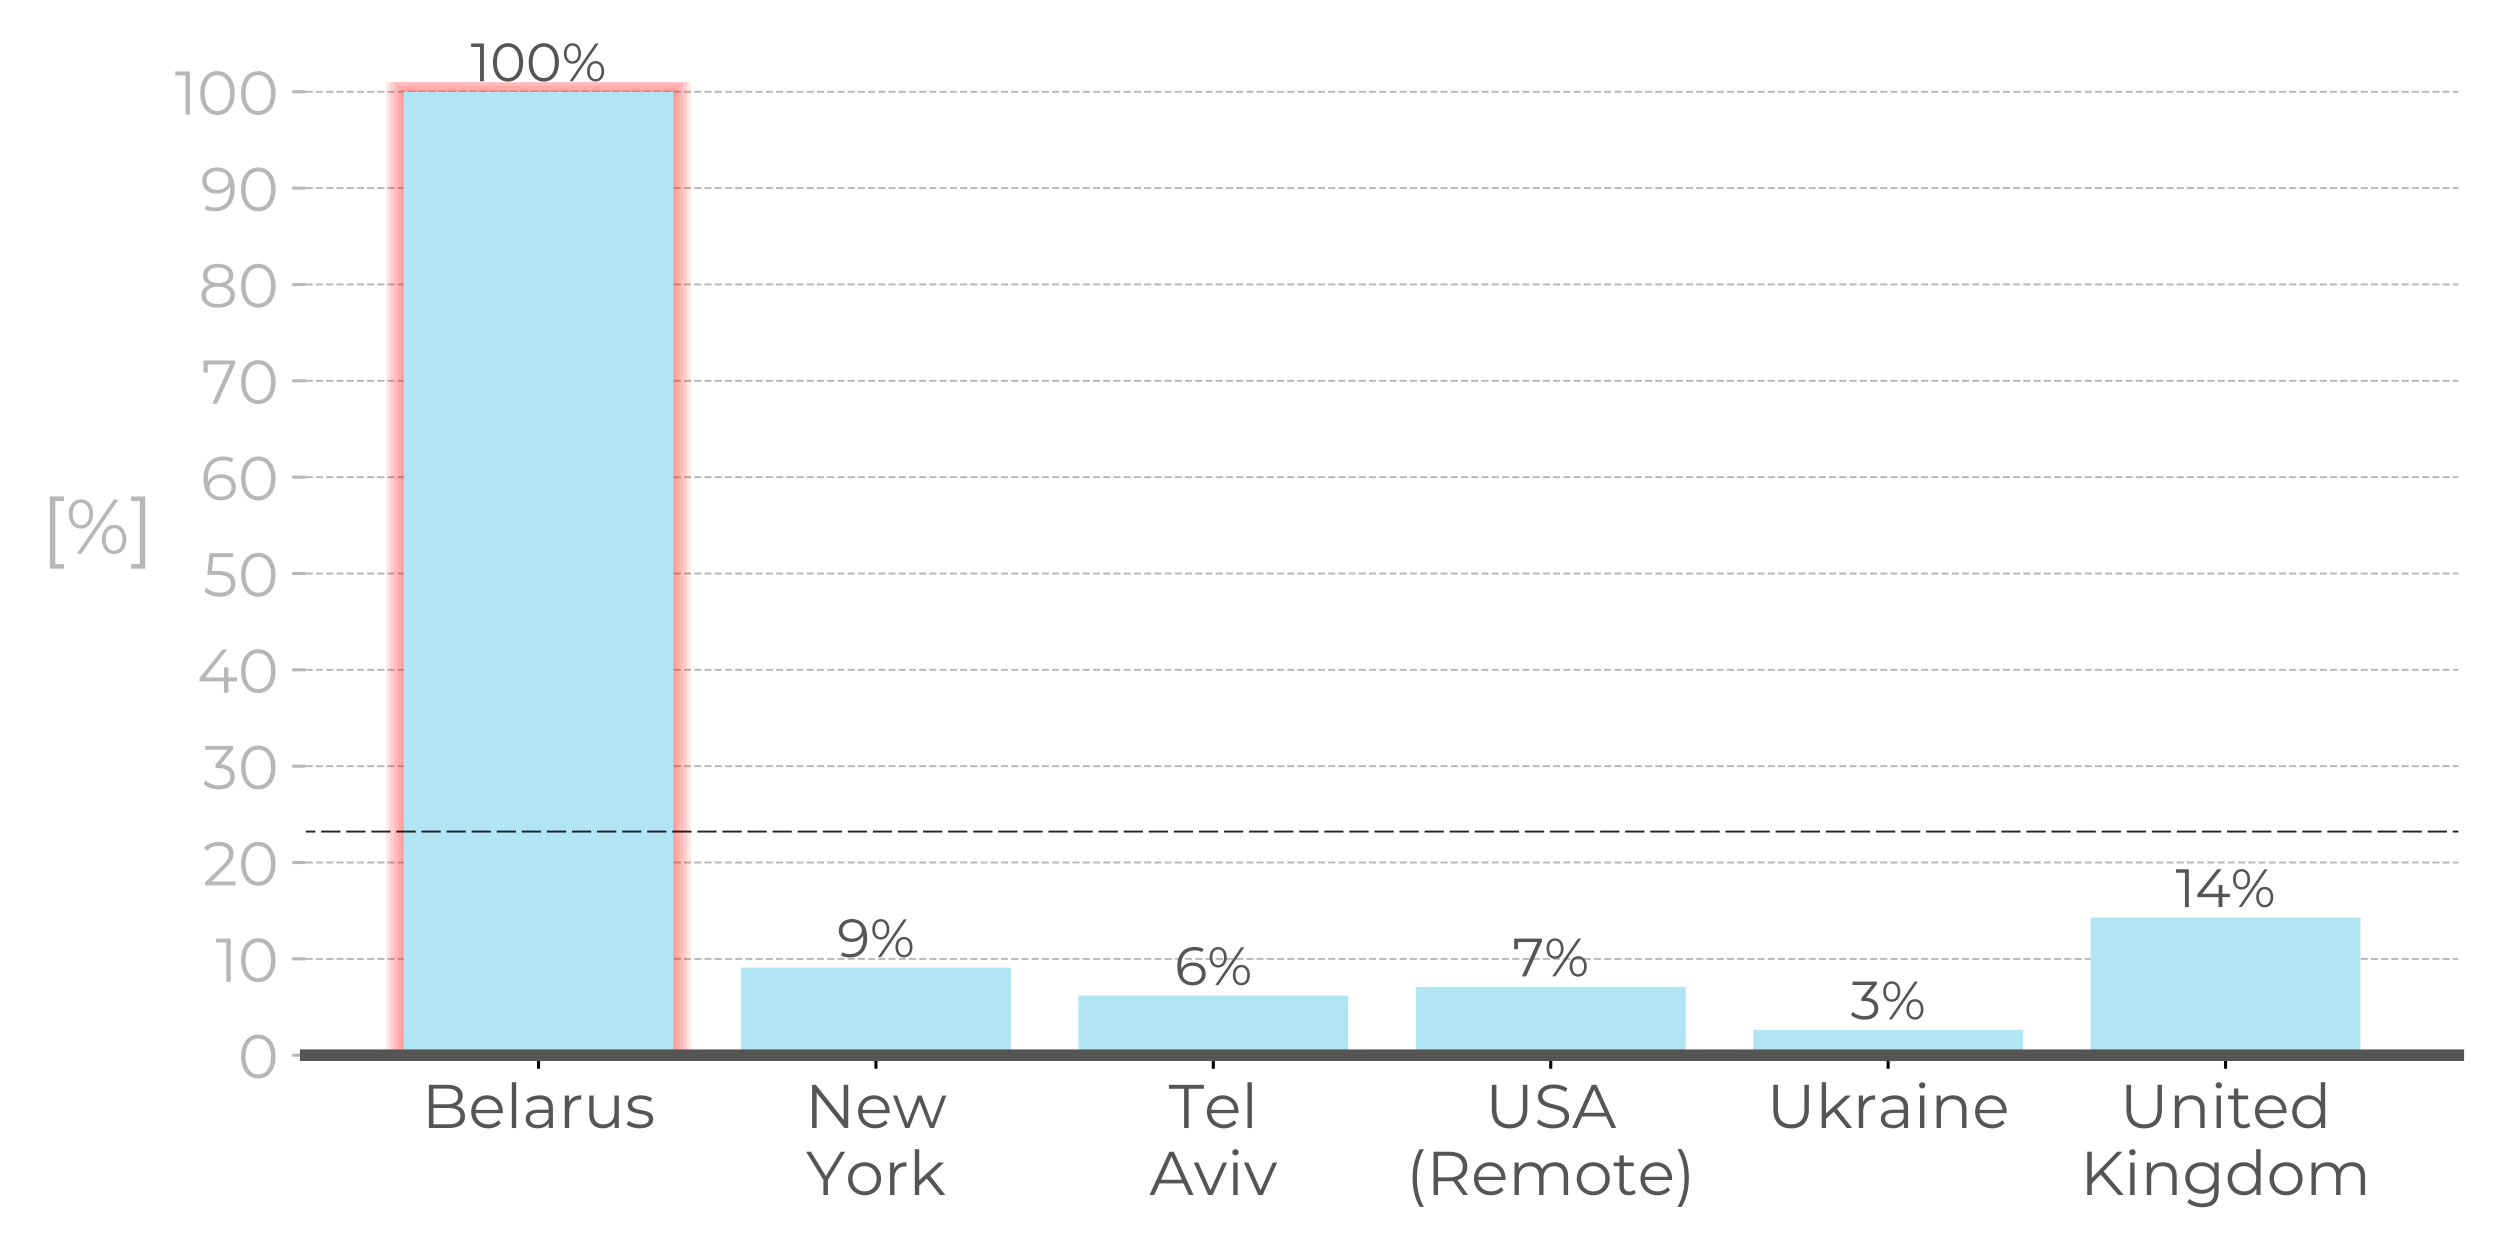
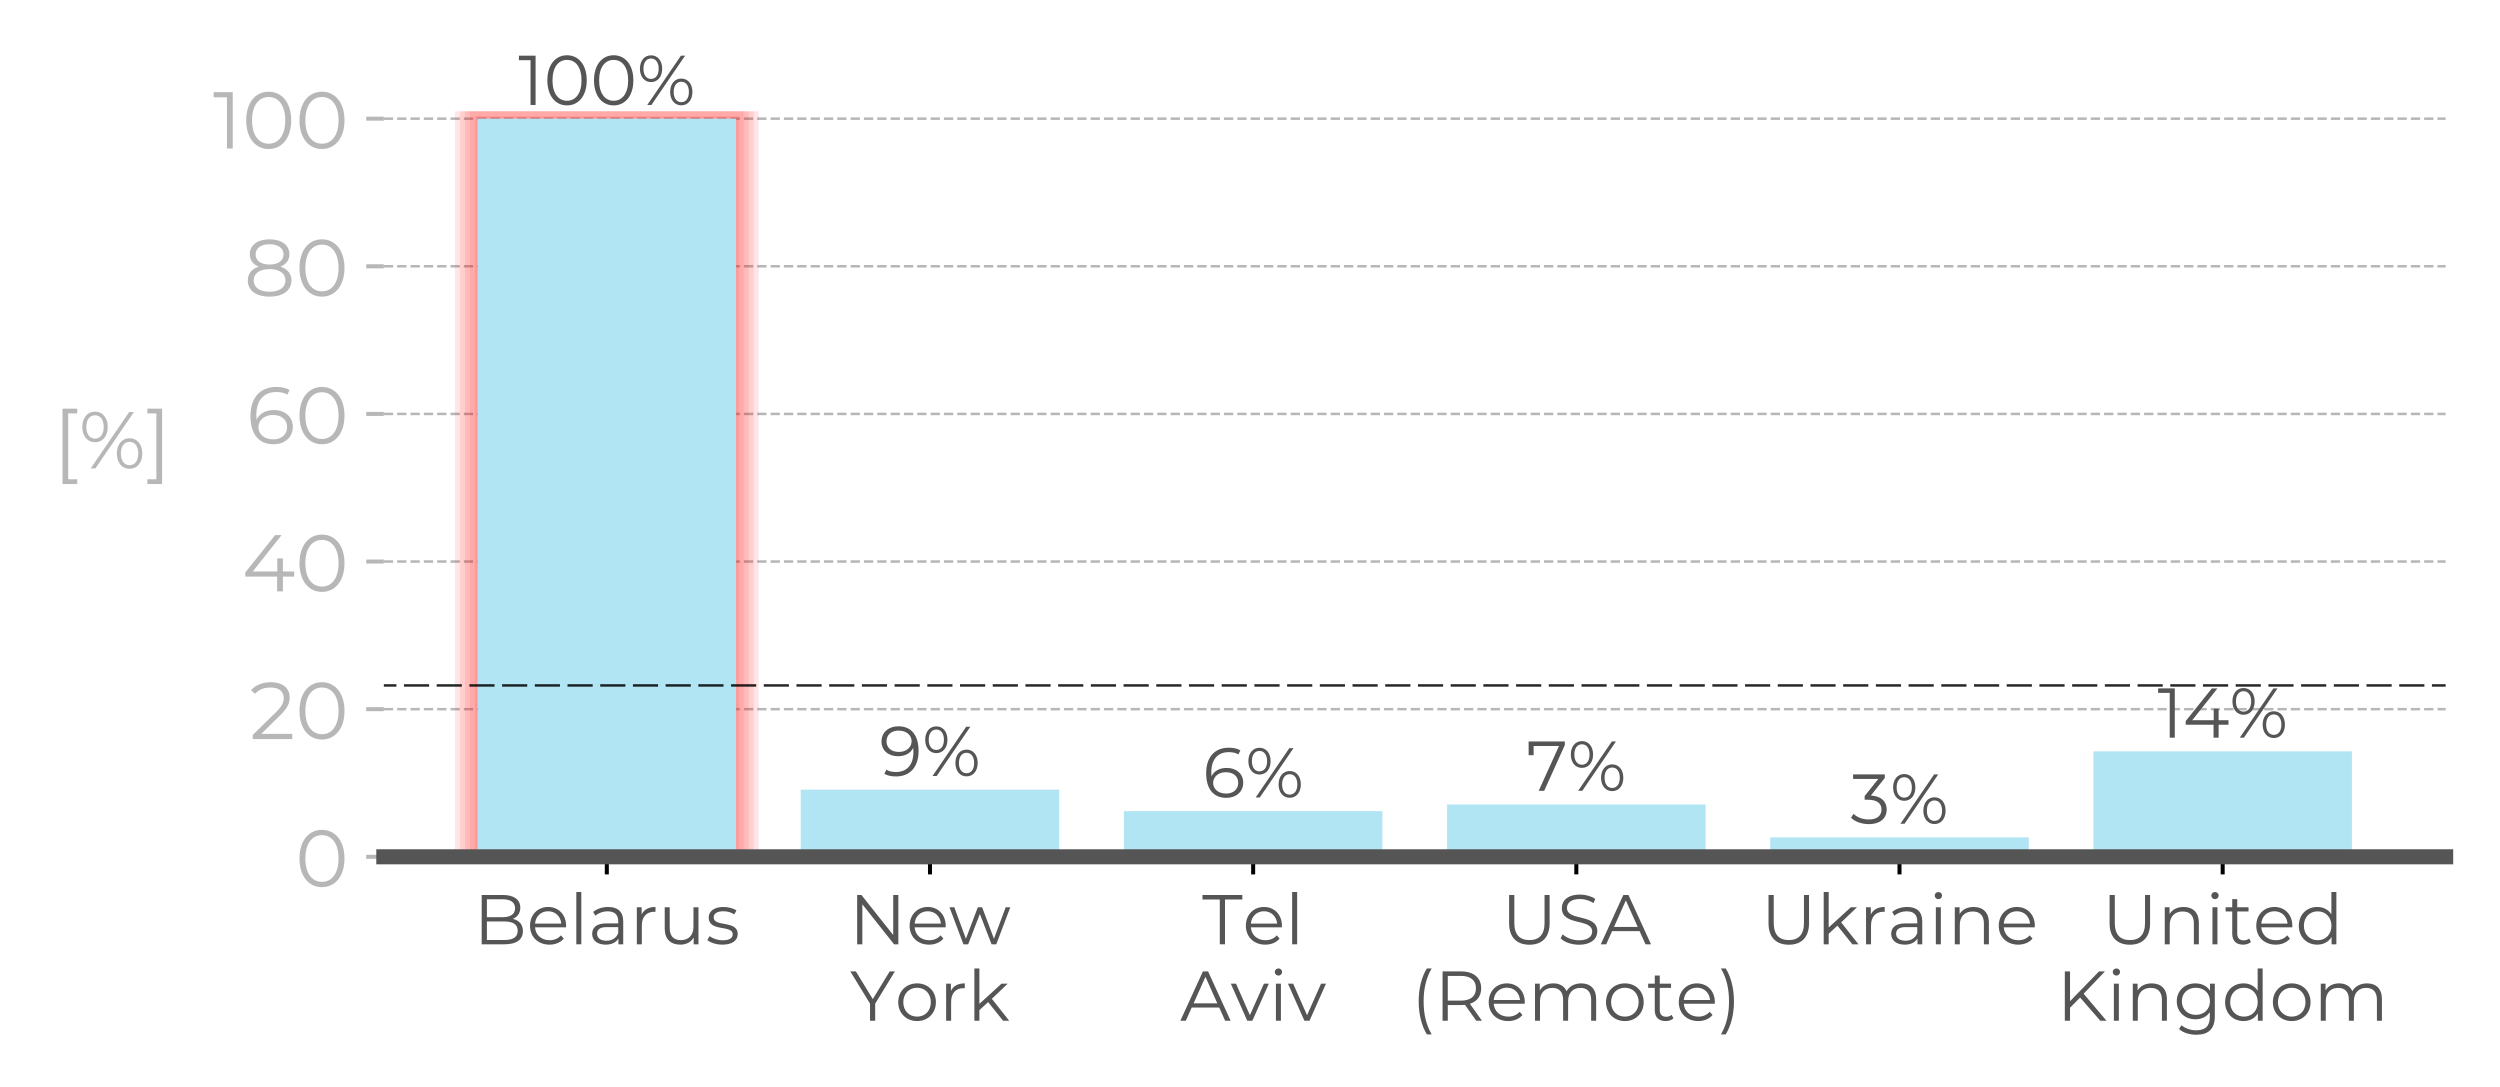
- <svg xmlns="http://www.w3.org/2000/svg" xmlns:xlink="http://www.w3.org/1999/xlink" width="648pt" height="324pt" viewBox="0 0 648 324" version="1.1">
+ <svg xmlns="http://www.w3.org/2000/svg" xmlns:xlink="http://www.w3.org/1999/xlink" width="496.8pt" height="216pt" viewBox="0 0 496.8 216" version="1.1">
  <defs>
    <style type="text/css">*{stroke-linejoin: round; stroke-linecap: butt}</style>
  </defs>
  <g id="figure_1">
    <g id="patch_1">
-       <path d="M 0 324  L 648 324  L 648 0  L 0 0  L 0 324  z " style="fill: none" />
+       <path d="M 0 216  L 496.8 216  L 496.8 0  L 0 0  L 0 216  z " style="fill: none" />
    </g>
    <g id="axes_1">
      <g id="patch_2">
-         <path d="M 79.245 273.512  L 637.2 273.512  L 637.2 21.29  L 79.245 21.29  L 79.245 273.512  z " style="fill: none" />
+         <path d="M 76.275 170.264  L 486 170.264  L 486 22.113  L 76.275 22.113  L 76.275 170.264  z " style="fill: none" />
      </g>
      <g id="matplotlib.axis_1">
        <g id="xtick_1">
          <g id="line2d_1">
            <defs>
-               <path id="m18e0a0875d" d="M 0 0  L 0 3.5  " style="stroke: #000000; stroke-width: 0.8" />
+               <path id="m5ccfd28acb" d="M 0 0  L 0 3.5  " style="stroke: #000000; stroke-width: 0.8" />
            </defs>
            <g>
-               <use xlink:href="#m18e0a0875d" x="139.588" y="273.512" style="stroke: #000000; stroke-width: 0.8" />
+               <use xlink:href="#m5ccfd28acb" x="120.587" y="170.264" style="stroke: #000000; stroke-width: 0.8" />
            </g>
          </g>
          <g id="text_1">
-             <g style="fill: #555555" transform="translate(109.3468 292.3845)scale(0.16 -0.16)">
+             <g style="fill: #555555" transform="translate(94.12586 187.6524)scale(0.14 -0.14)">
              <defs>
                <path id="Montserrat-Regular-42" d="M 3552 2310  C 3962 2477 4237 2816 4237 3328  C 4237 4058 3661 4480 2662 4480  L 730 4480  L 730 0  L 2790 0  C 3910 0 4474 435 4474 1197  C 4474 1805 4128 2182 3552 2310  z M 2630 4090  C 3347 4090 3763 3814 3763 3277  C 3763 2739 3347 2464 2630 2464  L 1203 2464  L 1203 4090  L 2630 4090  z M 2784 390  L 1203 390  L 1203 2074  L 2784 2074  C 3571 2074 4000 1818 4000 1235  C 4000 646 3571 390 2784 390  z " transform="scale(0.015625)" />
                <path id="Montserrat-Regular-65" d="M 3571 1683  C 3571 2694 2886 3392 1939 3392  C 992 3392 294 2682 294 1683  C 294 685 1011 -32 2061 -32  C 2592 -32 3059 160 3360 518  L 3104 813  C 2848 518 2483 371 2074 371  C 1338 371 800 838 749 1542  L 3565 1542  C 3565 1594 3571 1645 3571 1683  z M 1939 3002  C 2598 3002 3078 2541 3136 1882  L 749 1882  C 806 2541 1286 3002 1939 3002  z " transform="scale(0.015625)" />
                <path id="Montserrat-Regular-6c" d="M 634 0  L 1088 0  L 1088 4749  L 634 4749  L 634 0  z " transform="scale(0.015625)" />
                <path id="Montserrat-Regular-61" d="M 1811 3392  C 1280 3392 781 3226 442 2938  L 646 2598  C 922 2842 1331 2995 1766 2995  C 2394 2995 2720 2682 2720 2106  L 2720 1901  L 1651 1901  C 685 1901 352 1466 352 947  C 352 365 819 -32 1581 -32  C 2138 -32 2534 179 2739 525  L 2739 0  L 3174 0  L 3174 2086  C 3174 2957 2682 3392 1811 3392  z M 1651 326  C 1114 326 800 570 800 960  C 800 1306 1011 1562 1664 1562  L 2720 1562  L 2720 1011  C 2541 570 2163 326 1651 326  z " transform="scale(0.015625)" />
                <path id="Montserrat-Regular-72" d="M 1069 2707  L 1069 3366  L 634 3366  L 634 0  L 1088 0  L 1088 1715  C 1088 2509 1517 2957 2221 2957  C 2253 2957 2291 2950 2330 2950  L 2330 3392  C 1709 3392 1280 3155 1069 2707  z " transform="scale(0.015625)" />
                <path id="Montserrat-Regular-75" d="M 3213 3366  L 3213 1600  C 3213 832 2771 378 2067 378  C 1427 378 1056 742 1056 1459  L 1056 3366  L 602 3366  L 602 1414  C 602 448 1165 -32 2022 -32  C 2560 -32 2995 205 3232 614  L 3232 0  L 3667 0  L 3667 3366  L 3213 3366  z " transform="scale(0.015625)" />
                <path id="Montserrat-Regular-73" d="M 1536 -32  C 2413 -32 2925 346 2925 928  C 2925 2221 742 1536 742 2445  C 742 2765 1011 3002 1619 3002  C 1965 3002 2317 2918 2611 2714  L 2810 3078  C 2528 3270 2054 3392 1619 3392  C 762 3392 288 2982 288 2432  C 288 1101 2470 1792 2470 915  C 2470 582 2208 365 1568 365  C 1094 365 640 531 371 742  L 166 384  C 442 147 979 -32 1536 -32  z " transform="scale(0.015625)" />
              </defs>
              <use xlink:href="#Montserrat-Regular-42" />
              <use xlink:href="#Montserrat-Regular-65" x="75.4" />
              <use xlink:href="#Montserrat-Regular-6c" x="135.8" />
              <use xlink:href="#Montserrat-Regular-61" x="162.7" />
              <use xlink:href="#Montserrat-Regular-72" x="221.7" />
              <use xlink:href="#Montserrat-Regular-75" x="261.8" />
              <use xlink:href="#Montserrat-Regular-73" x="329.1" />
            </g>
          </g>
        </g>
        <g id="xtick_2">
          <g id="line2d_2">
            <g>
-               <use xlink:href="#m18e0a0875d" x="227.042" y="273.512" style="stroke: #000000; stroke-width: 0.8" />
+               <use xlink:href="#m5ccfd28acb" x="184.807" y="170.264" style="stroke: #000000; stroke-width: 0.8" />
            </g>
          </g>
          <g id="text_2">
-             <g style="fill: #555555" transform="translate(208.6731 292.3845)scale(0.16 -0.16)">
+             <g style="fill: #555555" transform="translate(168.7345 187.6524)scale(0.14 -0.14)">
              <defs>
                <path id="Montserrat-Regular-4e" d="M 4006 4480  L 4006 845  L 1120 4480  L 730 4480  L 730 0  L 1203 0  L 1203 3635  L 4083 0  L 4474 0  L 4474 4480  L 4006 4480  z " transform="scale(0.015625)" />
                <path id="Montserrat-Regular-77" d="M 5158 3366  L 4090 506  L 3014 3366  L 2624 3366  L 1542 506  L 486 3366  L 51 3366  L 1318 0  L 1747 0  L 2810 2758  L 3872 0  L 4301 0  L 5574 3366  L 5158 3366  z " transform="scale(0.015625)" />
              </defs>
              <use xlink:href="#Montserrat-Regular-4e" />
              <use xlink:href="#Montserrat-Regular-65" x="81.3" />
              <use xlink:href="#Montserrat-Regular-77" x="141.7" />
            </g>
-             <g style="fill: #555555" transform="translate(208.9306 309.7365)scale(0.16 -0.16)">
+             <g style="fill: #555555" transform="translate(168.9598 202.8354)scale(0.14 -0.14)">
              <defs>
                <path id="Montserrat-Regular-59" d="M 4058 4480  L 3584 4480  L 2048 1965  L 512 4480  L 6 4480  L 1798 1549  L 1798 0  L 2266 0  L 2266 1549  L 4058 4480  z " transform="scale(0.015625)" />
                <path id="Montserrat-Regular-6f" d="M 2010 -32  C 2995 -32 3718 685 3718 1683  C 3718 2682 2995 3392 2010 3392  C 1024 3392 294 2682 294 1683  C 294 685 1024 -32 2010 -32  z M 2010 371  C 1293 371 755 896 755 1683  C 755 2470 1293 2995 2010 2995  C 2726 2995 3258 2470 3258 1683  C 3258 896 2726 371 2010 371  z " transform="scale(0.015625)" />
                <path id="Montserrat-Regular-6b" d="M 3238 0  L 3795 0  L 2221 1990  L 3661 3366  L 3098 3366  L 1088 1530  L 1088 4749  L 634 4749  L 634 0  L 1088 0  L 1088 960  L 1882 1690  L 3238 0  z " transform="scale(0.015625)" />
              </defs>
              <use xlink:href="#Montserrat-Regular-59" />
              <use xlink:href="#Montserrat-Regular-6f" x="63.5" />
              <use xlink:href="#Montserrat-Regular-72" x="126.2" />
              <use xlink:href="#Montserrat-Regular-6b" x="166.3" />
            </g>
          </g>
        </g>
        <g id="xtick_3">
          <g id="line2d_3">
            <g>
-               <use xlink:href="#m18e0a0875d" x="314.496" y="273.512" style="stroke: #000000; stroke-width: 0.8" />
+               <use xlink:href="#m5ccfd28acb" x="249.027" y="170.264" style="stroke: #000000; stroke-width: 0.8" />
            </g>
          </g>
          <g id="text_3">
-             <g style="fill: #555555" transform="translate(302.9181 292.3845)scale(0.16 -0.16)">
+             <g style="fill: #555555" transform="translate(238.8971 187.6524)scale(0.14 -0.14)">
              <defs>
                <path id="Montserrat-Regular-54" d="M 1600 0  L 2074 0  L 2074 4070  L 3648 4070  L 3648 4480  L 26 4480  L 26 4070  L 1600 4070  L 1600 0  z " transform="scale(0.015625)" />
              </defs>
              <use xlink:href="#Montserrat-Regular-54" />
              <use xlink:href="#Montserrat-Regular-65" x="57.4" />
              <use xlink:href="#Montserrat-Regular-6c" x="117.8" />
            </g>
-             <g style="fill: #555555" transform="translate(297.9344 309.7365)scale(0.16 -0.16)">
+             <g style="fill: #555555" transform="translate(234.5363 202.8354)scale(0.14 -0.14)">
              <defs>
                <path id="Montserrat-Regular-41" d="M 4077 0  L 4576 0  L 2528 4480  L 2061 4480  L 13 0  L 506 0  L 1043 1197  L 3539 1197  L 4077 0  z M 1216 1581  L 2291 3987  L 3366 1581  L 1216 1581  z " transform="scale(0.015625)" />
                <path id="Montserrat-Regular-76" d="M 3014 3366  L 1741 499  L 480 3366  L 6 3366  L 1498 0  L 1965 0  L 3462 3366  L 3014 3366  z " transform="scale(0.015625)" />
                <path id="Montserrat-Regular-69" d="M 864 4102  C 1056 4102 1197 4250 1197 4435  C 1197 4608 1050 4749 864 4749  C 678 4749 531 4602 531 4429  C 531 4250 678 4102 864 4102  z M 634 0  L 1088 0  L 1088 3366  L 634 3366  L 634 0  z " transform="scale(0.015625)" />
              </defs>
              <use xlink:href="#Montserrat-Regular-41" />
              <use xlink:href="#Montserrat-Regular-76" x="71.7" />
              <use xlink:href="#Montserrat-Regular-69" x="125.9" />
              <use xlink:href="#Montserrat-Regular-76" x="152.8" />
            </g>
          </g>
        </g>
        <g id="xtick_4">
          <g id="line2d_4">
            <g>
-               <use xlink:href="#m18e0a0875d" x="401.949" y="273.512" style="stroke: #000000; stroke-width: 0.8" />
+               <use xlink:href="#m5ccfd28acb" x="313.248" y="170.264" style="stroke: #000000; stroke-width: 0.8" />
            </g>
          </g>
          <g id="text_4">
-             <g style="fill: #555555" transform="translate(384.9569 292.3845)scale(0.16 -0.16)">
+             <g style="fill: #555555" transform="translate(298.3792 187.6524)scale(0.14 -0.14)">
              <defs>
                <path id="Montserrat-Regular-55" d="M 2534 -38  C 3680 -38 4371 627 4371 1914  L 4371 4480  L 3910 4480  L 3910 1933  C 3910 870 3411 384 2534 384  C 1664 384 1165 870 1165 1933  L 1165 4480  L 691 4480  L 691 1914  C 691 627 1389 -38 2534 -38  z " transform="scale(0.015625)" />
                <path id="Montserrat-Regular-53" d="M 1965 -38  C 3110 -38 3635 525 3635 1184  C 3635 2816 877 2074 877 3302  C 877 3750 1242 4115 2061 4115  C 2458 4115 2906 3994 3290 3744  L 3450 4122  C 3091 4371 2566 4518 2061 4518  C 922 4518 410 3949 410 3290  C 410 1632 3168 2387 3168 1158  C 3168 717 2803 365 1965 365  C 1376 365 806 595 486 909  L 301 544  C 634 198 1293 -38 1965 -38  z " transform="scale(0.015625)" />
              </defs>
              <use xlink:href="#Montserrat-Regular-55" />
              <use xlink:href="#Montserrat-Regular-53" x="79.2" />
              <use xlink:href="#Montserrat-Regular-41" x="140.7" />
            </g>
-             <g style="fill: #555555" transform="translate(364.4844 309.7365)scale(0.16 -0.16)">
+             <g style="fill: #555555" transform="translate(280.4657 202.8354)scale(0.14 -0.14)">
              <defs>
                <path id="Montserrat-Regular-28" d="M 1408 -1242  L 1843 -1242  C 1338 -365 1114 614 1114 1754  C 1114 2893 1338 3872 1843 4749  L 1408 4749  C 934 3987 666 2931 666 1754  C 666 576 934 -467 1408 -1242  z " transform="scale(0.015625)" />
                <path id="Montserrat-Regular-52" d="M 4307 0  L 3213 1536  C 3866 1747 4237 2240 4237 2944  C 4237 3904 3546 4480 2406 4480  L 730 4480  L 730 0  L 1203 0  L 1203 1421  L 2406 1421  C 2534 1421 2650 1427 2765 1440  L 3789 0  L 4307 0  z M 2394 1824  L 1203 1824  L 1203 4070  L 2394 4070  C 3290 4070 3763 3661 3763 2944  C 3763 2240 3290 1824 2394 1824  z " transform="scale(0.015625)" />
                <path id="Montserrat-Regular-6d" d="M 4832 3392  C 4224 3392 3744 3117 3501 2682  C 3296 3155 2861 3392 2304 3392  C 1741 3392 1306 3155 1069 2752  L 1069 3366  L 634 3366  L 634 0  L 1088 0  L 1088 1766  C 1088 2534 1530 2982 2214 2982  C 2829 2982 3187 2618 3187 1907  L 3187 0  L 3642 0  L 3642 1766  C 3642 2534 4077 2982 4768 2982  C 5376 2982 5734 2618 5734 1907  L 5734 0  L 6189 0  L 6189 1952  C 6189 2918 5651 3392 4832 3392  z " transform="scale(0.015625)" />
                <path id="Montserrat-Regular-74" d="M 2246 531  C 2118 416 1933 358 1747 358  C 1370 358 1165 576 1165 973  L 1165 2982  L 2189 2982  L 2189 3366  L 1165 3366  L 1165 4102  L 710 4102  L 710 3366  L 109 3366  L 109 2982  L 710 2982  L 710 947  C 710 326 1062 -32 1696 -32  C 1958 -32 2227 45 2406 205  L 2246 531  z " transform="scale(0.015625)" />
                <path id="Montserrat-Regular-29" d="M 691 -1242  C 1171 -467 1440 576 1440 1754  C 1440 2931 1171 3987 691 4749  L 256 4749  C 768 3872 992 2893 992 1754  C 992 614 768 -365 256 -1242  L 691 -1242  z " transform="scale(0.015625)" />
              </defs>
              <use xlink:href="#Montserrat-Regular-28" />
              <use xlink:href="#Montserrat-Regular-52" x="32.9" />
              <use xlink:href="#Montserrat-Regular-65" x="105.2" />
              <use xlink:href="#Montserrat-Regular-6d" x="165.6" />
              <use xlink:href="#Montserrat-Regular-6f" x="271.7" />
              <use xlink:href="#Montserrat-Regular-74" x="334.4" />
              <use xlink:href="#Montserrat-Regular-65" x="375" />
              <use xlink:href="#Montserrat-Regular-29" x="435.4" />
            </g>
          </g>
        </g>
        <g id="xtick_5">
          <g id="line2d_5">
            <g>
-               <use xlink:href="#m18e0a0875d" x="489.403" y="273.512" style="stroke: #000000; stroke-width: 0.8" />
+               <use xlink:href="#m5ccfd28acb" x="377.468" y="170.264" style="stroke: #000000; stroke-width: 0.8" />
            </g>
          </g>
          <g id="text_5">
-             <g style="fill: #555555" transform="translate(457.9306 292.3845)scale(0.16 -0.16)">
+             <g style="fill: #555555" transform="translate(349.9294 187.6524)scale(0.14 -0.14)">
              <defs>
                <path id="Montserrat-Regular-6e" d="M 2349 3392  C 1766 3392 1312 3155 1069 2746  L 1069 3366  L 634 3366  L 634 0  L 1088 0  L 1088 1766  C 1088 2534 1542 2982 2266 2982  C 2906 2982 3277 2618 3277 1907  L 3277 0  L 3731 0  L 3731 1952  C 3731 2918 3168 3392 2349 3392  z " transform="scale(0.015625)" />
              </defs>
              <use xlink:href="#Montserrat-Regular-55" />
              <use xlink:href="#Montserrat-Regular-6b" x="79.2" />
              <use xlink:href="#Montserrat-Regular-72" x="139.3" />
              <use xlink:href="#Montserrat-Regular-61" x="179.4" />
              <use xlink:href="#Montserrat-Regular-69" x="238.4" />
              <use xlink:href="#Montserrat-Regular-6e" x="265.3" />
              <use xlink:href="#Montserrat-Regular-65" x="333" />
            </g>
          </g>
        </g>
        <g id="xtick_6">
          <g id="line2d_6">
            <g>
-               <use xlink:href="#m18e0a0875d" x="576.857" y="273.512" style="stroke: #000000; stroke-width: 0.8" />
+               <use xlink:href="#m5ccfd28acb" x="441.688" y="170.264" style="stroke: #000000; stroke-width: 0.8" />
            </g>
          </g>
          <g id="text_6">
-             <g style="fill: #555555" transform="translate(549.4482 292.3845)scale(0.16 -0.16)">
+             <g style="fill: #555555" transform="translate(417.7054 187.6524)scale(0.14 -0.14)">
              <defs>
                <path id="Montserrat-Regular-64" d="M 3251 4749  L 3251 2726  C 2970 3162 2509 3392 1971 3392  C 1011 3392 294 2701 294 1683  C 294 666 1011 -32 1971 -32  C 2528 -32 2995 211 3270 666  L 3270 0  L 3706 0  L 3706 4749  L 3251 4749  z M 2010 371  C 1293 371 755 896 755 1683  C 755 2470 1293 2995 2010 2995  C 2720 2995 3258 2470 3258 1683  C 3258 896 2720 371 2010 371  z " transform="scale(0.015625)" />
              </defs>
              <use xlink:href="#Montserrat-Regular-55" />
              <use xlink:href="#Montserrat-Regular-6e" x="79.2" />
              <use xlink:href="#Montserrat-Regular-69" x="146.9" />
              <use xlink:href="#Montserrat-Regular-74" x="173.8" />
              <use xlink:href="#Montserrat-Regular-65" x="214.4" />
              <use xlink:href="#Montserrat-Regular-64" x="274.8" />
            </g>
-             <g style="fill: #555555" transform="translate(539.1857 309.7365)scale(0.16 -0.16)">
+             <g style="fill: #555555" transform="translate(408.7257 202.8354)scale(0.14 -0.14)">
              <defs>
                <path id="Montserrat-Regular-4b" d="M 3949 0  L 4512 0  L 2438 2451  L 4378 4480  L 3834 4480  L 1203 1773  L 1203 4480  L 730 4480  L 730 0  L 1203 0  L 1203 1178  L 2118 2106  L 3949 0  z " transform="scale(0.015625)" />
                <path id="Montserrat-Regular-67" d="M 3315 3366  L 3315 2720  C 3034 3162 2547 3392 1984 3392  C 1024 3392 294 2733 294 1766  C 294 800 1024 128 1984 128  C 2534 128 3014 352 3296 781  L 3296 352  C 3296 -480 2906 -870 2054 -870  C 1536 -870 1050 -698 730 -410  L 499 -755  C 851 -1088 1453 -1274 2067 -1274  C 3181 -1274 3750 -749 3750 410  L 3750 3366  L 3315 3366  z M 2029 531  C 1286 531 755 1037 755 1766  C 755 2496 1286 2995 2029 2995  C 2771 2995 3309 2496 3309 1766  C 3309 1037 2771 531 2029 531  z " transform="scale(0.015625)" />
              </defs>
              <use xlink:href="#Montserrat-Regular-4b" />
              <use xlink:href="#Montserrat-Regular-69" x="71.1" />
              <use xlink:href="#Montserrat-Regular-6e" x="98" />
              <use xlink:href="#Montserrat-Regular-67" x="165.7" />
              <use xlink:href="#Montserrat-Regular-64" x="234.3" />
              <use xlink:href="#Montserrat-Regular-6f" x="302.1" />
              <use xlink:href="#Montserrat-Regular-6d" x="364.8" />
            </g>
          </g>
        </g>
      </g>
      <g id="matplotlib.axis_2">
        <g id="ytick_1">
          <g id="line2d_7">
-             <path d="M 79.245 273.512  L 637.2 273.512  " clip-path="url(#p08b60e873b)" style="fill: none; stroke-dasharray: 1.85,0.8; stroke-dashoffset: 0; stroke: #b7b7b7; stroke-width: 0.5" />
+             <path d="M 76.275 170.264  L 486 170.264  " clip-path="url(#pdc9a83b9d0)" style="fill: none; stroke-dasharray: 1.85,0.8; stroke-dashoffset: 0; stroke: #b7b7b7; stroke-width: 0.5" />
          </g>
          <g id="line2d_8">
            <defs>
-               <path id="m079e27a59d" d="M 0 0  L -3.5 0  " style="stroke: #b7b7b7; stroke-width: 0.8" />
+               <path id="m24328698da" d="M 0 0  L -3.5 0  " style="stroke: #b7b7b7; stroke-width: 0.8" />
            </defs>
            <g>
-               <use xlink:href="#m079e27a59d" x="79.245" y="273.512" style="fill: #b7b7b7; stroke: #b7b7b7; stroke-width: 0.8" />
+               <use xlink:href="#m24328698da" x="76.275" y="170.264" style="fill: #b7b7b7; stroke: #b7b7b7; stroke-width: 0.8" />
            </g>
          </g>
          <g id="text_7">
-             <g style="fill: #b7b7b7" transform="translate(61.6525 279.4482)scale(0.16 -0.16)">
+             <g style="fill: #b7b7b7" transform="translate(58.6825 176.2003)scale(0.16 -0.16)">
              <defs>
                <path id="Montserrat-Regular-30" d="M 2118 -38  C 3155 -38 3910 813 3910 2240  C 3910 3667 3155 4518 2118 4518  C 1082 4518 333 3667 333 2240  C 333 813 1082 -38 2118 -38  z M 2118 384  C 1338 384 800 1043 800 2240  C 800 3437 1338 4096 2118 4096  C 2899 4096 3437 3437 3437 2240  C 3437 1043 2899 384 2118 384  z " transform="scale(0.015625)" />
              </defs>
              <use xlink:href="#Montserrat-Regular-30" />
            </g>
          </g>
        </g>
        <g id="ytick_2">
          <g id="line2d_9">
-             <path d="M 79.245 248.54  L 637.2 248.54  " clip-path="url(#p08b60e873b)" style="fill: none; stroke-dasharray: 1.85,0.8; stroke-dashoffset: 0; stroke: #b7b7b7; stroke-width: 0.5" />
+             <path d="M 76.275 140.927  L 486 140.927  " clip-path="url(#pdc9a83b9d0)" style="fill: none; stroke-dasharray: 1.85,0.8; stroke-dashoffset: 0; stroke: #b7b7b7; stroke-width: 0.5" />
          </g>
          <g id="line2d_10">
            <g>
-               <use xlink:href="#m079e27a59d" x="79.245" y="248.54" style="fill: #b7b7b7; stroke: #b7b7b7; stroke-width: 0.8" />
+               <use xlink:href="#m24328698da" x="76.275" y="140.927" style="fill: #b7b7b7; stroke: #b7b7b7; stroke-width: 0.8" />
            </g>
          </g>
          <g id="text_8">
-             <g style="fill: #b7b7b7" transform="translate(55.8775 254.4758)scale(0.16 -0.16)">
-               <defs>
-                 <path id="Montserrat-Regular-31" d="M 58 4480  L 58 4070  L 1114 4070  L 1114 0  L 1574 0  L 1574 4480  L 58 4480  z " transform="scale(0.015625)" />
-               </defs>
-               <use xlink:href="#Montserrat-Regular-31" />
-               <use xlink:href="#Montserrat-Regular-30" x="36.1" />
+             <g style="fill: #b7b7b7" transform="translate(49.595 146.8635)scale(0.16 -0.16)">
+               <defs>
+                 <path id="Montserrat-Regular-32" d="M 928 410  L 2451 1907  C 3053 2496 3187 2880 3187 3309  C 3187 4058 2611 4518 1702 4518  C 1018 4518 461 4288 115 3878  L 442 3597  C 736 3936 1139 4096 1664 4096  C 2349 4096 2714 3776 2714 3258  C 2714 2950 2618 2650 2112 2150  L 250 326  L 250 0  L 3392 0  L 3392 410  L 928 410  z " transform="scale(0.015625)" />
+               </defs>
+               <use xlink:href="#Montserrat-Regular-32" />
+               <use xlink:href="#Montserrat-Regular-30" x="56.8" />
            </g>
          </g>
        </g>
        <g id="ytick_3">
          <g id="line2d_11">
-             <path d="M 79.245 223.567  L 637.2 223.567  " clip-path="url(#p08b60e873b)" style="fill: none; stroke-dasharray: 1.85,0.8; stroke-dashoffset: 0; stroke: #b7b7b7; stroke-width: 0.5" />
+             <path d="M 76.275 111.59  L 486 111.59  " clip-path="url(#pdc9a83b9d0)" style="fill: none; stroke-dasharray: 1.85,0.8; stroke-dashoffset: 0; stroke: #b7b7b7; stroke-width: 0.5" />
          </g>
          <g id="line2d_12">
            <g>
-               <use xlink:href="#m079e27a59d" x="79.245" y="223.567" style="fill: #b7b7b7; stroke: #b7b7b7; stroke-width: 0.8" />
+               <use xlink:href="#m24328698da" x="76.275" y="111.59" style="fill: #b7b7b7; stroke: #b7b7b7; stroke-width: 0.8" />
            </g>
          </g>
          <g id="text_9">
-             <g style="fill: #b7b7b7" transform="translate(52.565 229.5033)scale(0.16 -0.16)">
-               <defs>
-                 <path id="Montserrat-Regular-32" d="M 928 410  L 2451 1907  C 3053 2496 3187 2880 3187 3309  C 3187 4058 2611 4518 1702 4518  C 1018 4518 461 4288 115 3878  L 442 3597  C 736 3936 1139 4096 1664 4096  C 2349 4096 2714 3776 2714 3258  C 2714 2950 2618 2650 2112 2150  L 250 326  L 250 0  L 3392 0  L 3392 410  L 928 410  z " transform="scale(0.015625)" />
-               </defs>
-               <use xlink:href="#Montserrat-Regular-32" />
-               <use xlink:href="#Montserrat-Regular-30" x="56.8" />
+             <g style="fill: #b7b7b7" transform="translate(48.1075 117.5267)scale(0.16 -0.16)">
+               <defs>
+                 <path id="Montserrat-Regular-34" d="M 4141 1587  L 3245 1587  L 3245 2624  L 2797 2624  L 2797 1587  L 851 1587  L 3142 4480  L 2630 4480  L 256 1510  L 256 1178  L 2784 1178  L 2784 0  L 3245 0  L 3245 1178  L 4141 1178  L 4141 1587  z " transform="scale(0.015625)" />
+               </defs>
+               <use xlink:href="#Montserrat-Regular-34" />
+               <use xlink:href="#Montserrat-Regular-30" x="66.1" />
            </g>
          </g>
        </g>
        <g id="ytick_4">
          <g id="line2d_13">
-             <path d="M 79.245 198.595  L 637.2 198.595  " clip-path="url(#p08b60e873b)" style="fill: none; stroke-dasharray: 1.85,0.8; stroke-dashoffset: 0; stroke: #b7b7b7; stroke-width: 0.5" />
+             <path d="M 76.275 82.254  L 486 82.254  " clip-path="url(#pdc9a83b9d0)" style="fill: none; stroke-dasharray: 1.85,0.8; stroke-dashoffset: 0; stroke: #b7b7b7; stroke-width: 0.5" />
          </g>
          <g id="line2d_14">
            <g>
-               <use xlink:href="#m079e27a59d" x="79.245" y="198.595" style="fill: #b7b7b7; stroke: #b7b7b7; stroke-width: 0.8" />
+               <use xlink:href="#m24328698da" x="76.275" y="82.254" style="fill: #b7b7b7; stroke: #b7b7b7; stroke-width: 0.8" />
            </g>
          </g>
          <g id="text_10">
-             <g style="fill: #b7b7b7" transform="translate(52.6275 204.5308)scale(0.16 -0.16)">
-               <defs>
-                 <path id="Montserrat-Regular-33" d="M 1856 2560  L 3123 4154  L 3123 4480  L 243 4480  L 243 4070  L 2534 4070  L 1293 2515  L 1293 2176  L 1613 2176  C 2445 2176 2822 1824 2822 1286  C 2822 730 2413 384 1670 384  C 1088 384 570 602 282 902  L 58 538  C 403 186 1024 -38 1670 -38  C 2752 -38 3296 538 3296 1286  C 3296 2003 2816 2509 1856 2560  z " transform="scale(0.015625)" />
-               </defs>
-               <use xlink:href="#Montserrat-Regular-33" />
-               <use xlink:href="#Montserrat-Regular-30" x="56.4" />
+             <g style="fill: #b7b7b7" transform="translate(48.9375 88.18991)scale(0.16 -0.16)">
+               <defs>
+                 <path id="Montserrat-Regular-36" d="M 2189 2682  C 1568 2682 1043 2406 819 1914  C 806 2048 800 2176 800 2278  C 800 3494 1421 4115 2387 4115  C 2720 4115 3027 4058 3258 3904  L 3443 4275  C 3162 4448 2784 4518 2381 4518  C 1165 4518 333 3725 333 2202  C 333 787 979 -38 2170 -38  C 3040 -38 3699 499 3699 1338  C 3699 2157 3078 2682 2189 2682  z M 2150 352  C 1376 352 966 819 966 1312  C 966 1869 1434 2291 2118 2291  C 2810 2291 3245 1914 3245 1325  C 3245 730 2797 352 2150 352  z " transform="scale(0.015625)" />
+               </defs>
+               <use xlink:href="#Montserrat-Regular-36" />
+               <use xlink:href="#Montserrat-Regular-30" x="60.9" />
            </g>
          </g>
        </g>
        <g id="ytick_5">
          <g id="line2d_15">
-             <path d="M 79.245 173.622  L 637.2 173.622  " clip-path="url(#p08b60e873b)" style="fill: none; stroke-dasharray: 1.85,0.8; stroke-dashoffset: 0; stroke: #b7b7b7; stroke-width: 0.5" />
+             <path d="M 76.275 52.917  L 486 52.917  " clip-path="url(#pdc9a83b9d0)" style="fill: none; stroke-dasharray: 1.85,0.8; stroke-dashoffset: 0; stroke: #b7b7b7; stroke-width: 0.5" />
          </g>
          <g id="line2d_16">
            <g>
-               <use xlink:href="#m079e27a59d" x="79.245" y="173.622" style="fill: #b7b7b7; stroke: #b7b7b7; stroke-width: 0.8" />
+               <use xlink:href="#m24328698da" x="76.275" y="52.917" style="fill: #b7b7b7; stroke: #b7b7b7; stroke-width: 0.8" />
            </g>
          </g>
          <g id="text_11">
-             <g style="fill: #b7b7b7" transform="translate(51.0775 179.5583)scale(0.16 -0.16)">
-               <defs>
-                 <path id="Montserrat-Regular-34" d="M 4141 1587  L 3245 1587  L 3245 2624  L 2797 2624  L 2797 1587  L 851 1587  L 3142 4480  L 2630 4480  L 256 1510  L 256 1178  L 2784 1178  L 2784 0  L 3245 0  L 3245 1178  L 4141 1178  L 4141 1587  z " transform="scale(0.015625)" />
-               </defs>
-               <use xlink:href="#Montserrat-Regular-34" />
-               <use xlink:href="#Montserrat-Regular-30" x="66.1" />
+             <g style="fill: #b7b7b7" transform="translate(48.475 58.85314)scale(0.16 -0.16)">
+               <defs>
+                 <path id="Montserrat-Regular-38" d="M 2899 2349  C 3360 2528 3616 2867 3616 3334  C 3616 4064 2982 4518 2035 4518  C 1088 4518 467 4064 467 3334  C 467 2867 717 2528 1171 2349  C 614 2163 307 1786 307 1248  C 307 454 960 -38 2035 -38  C 3104 -38 3776 454 3776 1248  C 3776 1779 3462 2163 2899 2349  z M 928 3322  C 928 3821 1357 4128 2035 4128  C 2707 4128 3149 3821 3149 3315  C 3149 2829 2733 2515 2035 2515  C 1338 2515 928 2829 928 3322  z M 2035 352  C 1242 352 774 698 774 1254  C 774 1805 1242 2150 2035 2150  C 2829 2150 3302 1805 3302 1254  C 3302 698 2829 352 2035 352  z " transform="scale(0.015625)" />
+               </defs>
+               <use xlink:href="#Montserrat-Regular-38" />
+               <use xlink:href="#Montserrat-Regular-30" x="63.8" />
            </g>
          </g>
        </g>
        <g id="ytick_6">
          <g id="line2d_17">
-             <path d="M 79.245 148.65  L 637.2 148.65  " clip-path="url(#p08b60e873b)" style="fill: none; stroke-dasharray: 1.85,0.8; stroke-dashoffset: 0; stroke: #b7b7b7; stroke-width: 0.5" />
+             <path d="M 76.275 23.58  L 486 23.58  " clip-path="url(#pdc9a83b9d0)" style="fill: none; stroke-dasharray: 1.85,0.8; stroke-dashoffset: 0; stroke: #b7b7b7; stroke-width: 0.5" />
          </g>
          <g id="line2d_18">
            <g>
-               <use xlink:href="#m079e27a59d" x="79.245" y="148.65" style="fill: #b7b7b7; stroke: #b7b7b7; stroke-width: 0.8" />
+               <use xlink:href="#m24328698da" x="76.275" y="23.58" style="fill: #b7b7b7; stroke: #b7b7b7; stroke-width: 0.8" />
            </g>
          </g>
          <g id="text_12">
-             <g style="fill: #b7b7b7" transform="translate(52.5975 154.5858)scale(0.16 -0.16)">
-               <defs>
-                 <path id="Montserrat-Regular-35" d="M 1510 2643  L 934 2643  L 1088 4070  L 3136 4070  L 3136 4480  L 685 4480  L 454 2234  L 1408 2234  C 2547 2234 2906 1875 2906 1299  C 2906 755 2502 384 1741 384  C 1165 384 653 602 365 902  L 141 538  C 486 186 1101 -38 1747 -38  C 2842 -38 3373 557 3373 1318  C 3373 2112 2861 2643 1510 2643  z " transform="scale(0.015625)" />
-               </defs>
-               <use xlink:href="#Montserrat-Regular-35" />
-               <use xlink:href="#Montserrat-Regular-30" x="56.6" />
-             </g>
-           </g>
-         </g>
-         <g id="ytick_7">
-           <g id="line2d_19">
-             <path d="M 79.245 123.677  L 637.2 123.677  " clip-path="url(#p08b60e873b)" style="fill: none; stroke-dasharray: 1.85,0.8; stroke-dashoffset: 0; stroke: #b7b7b7; stroke-width: 0.5" />
-           </g>
-           <g id="line2d_20">
-             <g>
-               <use xlink:href="#m079e27a59d" x="79.245" y="123.677" style="fill: #b7b7b7; stroke: #b7b7b7; stroke-width: 0.8" />
-             </g>
-           </g>
-           <g id="text_13">
-             <g style="fill: #b7b7b7" transform="translate(51.9075 129.6133)scale(0.16 -0.16)">
-               <defs>
-                 <path id="Montserrat-Regular-36" d="M 2189 2682  C 1568 2682 1043 2406 819 1914  C 806 2048 800 2176 800 2278  C 800 3494 1421 4115 2387 4115  C 2720 4115 3027 4058 3258 3904  L 3443 4275  C 3162 4448 2784 4518 2381 4518  C 1165 4518 333 3725 333 2202  C 333 787 979 -38 2170 -38  C 3040 -38 3699 499 3699 1338  C 3699 2157 3078 2682 2189 2682  z M 2150 352  C 1376 352 966 819 966 1312  C 966 1869 1434 2291 2118 2291  C 2810 2291 3245 1914 3245 1325  C 3245 730 2797 352 2150 352  z " transform="scale(0.015625)" />
-               </defs>
-               <use xlink:href="#Montserrat-Regular-36" />
-               <use xlink:href="#Montserrat-Regular-30" x="60.9" />
-             </g>
-           </g>
-         </g>
-         <g id="ytick_8">
-           <g id="line2d_21">
-             <path d="M 79.245 98.705  L 637.2 98.705  " clip-path="url(#p08b60e873b)" style="fill: none; stroke-dasharray: 1.85,0.8; stroke-dashoffset: 0; stroke: #b7b7b7; stroke-width: 0.5" />
-           </g>
-           <g id="line2d_22">
-             <g>
-               <use xlink:href="#m079e27a59d" x="79.245" y="98.705" style="fill: #b7b7b7; stroke: #b7b7b7; stroke-width: 0.8" />
-             </g>
-           </g>
-           <g id="text_14">
-             <g style="fill: #b7b7b7" transform="translate(52.2275 104.6409)scale(0.16 -0.16)">
-               <defs>
-                 <path id="Montserrat-Regular-37" d="M 205 4480  L 205 3232  L 659 3232  L 659 4070  L 2963 4070  L 1120 0  L 1619 0  L 3494 4154  L 3494 4480  L 205 4480  z " transform="scale(0.015625)" />
-               </defs>
-               <use xlink:href="#Montserrat-Regular-37" />
-               <use xlink:href="#Montserrat-Regular-30" x="58.9" />
-             </g>
-           </g>
-         </g>
-         <g id="ytick_9">
-           <g id="line2d_23">
-             <path d="M 79.245 73.732  L 637.2 73.732  " clip-path="url(#p08b60e873b)" style="fill: none; stroke-dasharray: 1.85,0.8; stroke-dashoffset: 0; stroke: #b7b7b7; stroke-width: 0.5" />
-           </g>
-           <g id="line2d_24">
-             <g>
-               <use xlink:href="#m079e27a59d" x="79.245" y="73.732" style="fill: #b7b7b7; stroke: #b7b7b7; stroke-width: 0.8" />
-             </g>
-           </g>
-           <g id="text_15">
-             <g style="fill: #b7b7b7" transform="translate(51.445 79.66837)scale(0.16 -0.16)">
-               <defs>
-                 <path id="Montserrat-Regular-38" d="M 2899 2349  C 3360 2528 3616 2867 3616 3334  C 3616 4064 2982 4518 2035 4518  C 1088 4518 467 4064 467 3334  C 467 2867 717 2528 1171 2349  C 614 2163 307 1786 307 1248  C 307 454 960 -38 2035 -38  C 3104 -38 3776 454 3776 1248  C 3776 1779 3462 2163 2899 2349  z M 928 3322  C 928 3821 1357 4128 2035 4128  C 2707 4128 3149 3821 3149 3315  C 3149 2829 2733 2515 2035 2515  C 1338 2515 928 2829 928 3322  z M 2035 352  C 1242 352 774 698 774 1254  C 774 1805 1242 2150 2035 2150  C 2829 2150 3302 1805 3302 1254  C 3302 698 2829 352 2035 352  z " transform="scale(0.015625)" />
-               </defs>
-               <use xlink:href="#Montserrat-Regular-38" />
-               <use xlink:href="#Montserrat-Regular-30" x="63.8" />
-             </g>
-           </g>
-         </g>
-         <g id="ytick_10">
-           <g id="line2d_25">
-             <path d="M 79.245 48.76  L 637.2 48.76  " clip-path="url(#p08b60e873b)" style="fill: none; stroke-dasharray: 1.85,0.8; stroke-dashoffset: 0; stroke: #b7b7b7; stroke-width: 0.5" />
-           </g>
-           <g id="line2d_26">
-             <g>
-               <use xlink:href="#m079e27a59d" x="79.245" y="48.76" style="fill: #b7b7b7; stroke: #b7b7b7; stroke-width: 0.8" />
-             </g>
-           </g>
-           <g id="text_16">
-             <g style="fill: #b7b7b7" transform="translate(51.9075 54.69588)scale(0.16 -0.16)">
-               <defs>
-                 <path id="Montserrat-Regular-39" d="M 1728 4518  C 858 4518 198 3981 198 3142  C 198 2323 819 1798 1709 1798  C 2330 1798 2854 2074 3078 2566  C 3091 2432 3098 2304 3098 2202  C 3098 986 2477 365 1510 365  C 1178 365 870 422 640 576  L 454 205  C 736 32 1114 -38 1517 -38  C 2733 -38 3565 755 3565 2278  C 3565 3693 2918 4518 1728 4518  z M 1779 2189  C 1088 2189 653 2566 653 3155  C 653 3750 1101 4128 1747 4128  C 2522 4128 2931 3661 2931 3168  C 2931 2611 2464 2189 1779 2189  z " transform="scale(0.015625)" />
-               </defs>
-               <use xlink:href="#Montserrat-Regular-39" />
-               <use xlink:href="#Montserrat-Regular-30" x="60.9" />
-             </g>
-           </g>
-         </g>
-         <g id="ytick_11">
-           <g id="line2d_27">
-             <path d="M 79.245 23.787  L 637.2 23.787  " clip-path="url(#p08b60e873b)" style="fill: none; stroke-dasharray: 1.85,0.8; stroke-dashoffset: 0; stroke: #b7b7b7; stroke-width: 0.5" />
-           </g>
-           <g id="line2d_28">
-             <g>
-               <use xlink:href="#m079e27a59d" x="79.245" y="23.787" style="fill: #b7b7b7; stroke: #b7b7b7; stroke-width: 0.8" />
-             </g>
-           </g>
-           <g id="text_17">
-             <g style="fill: #b7b7b7" transform="translate(45.285 29.7234)scale(0.16 -0.16)">
+             <g style="fill: #b7b7b7" transform="translate(42.315 29.51636)scale(0.16 -0.16)">
+               <defs>
+                 <path id="Montserrat-Regular-31" d="M 58 4480  L 58 4070  L 1114 4070  L 1114 0  L 1574 0  L 1574 4480  L 58 4480  z " transform="scale(0.015625)" />
+               </defs>
              <use xlink:href="#Montserrat-Regular-31" />
              <use xlink:href="#Montserrat-Regular-30" x="36.1" />
              <use xlink:href="#Montserrat-Regular-30" x="102.3" />
            </g>
          </g>
        </g>
-         <g id="text_18">
-           <g style="fill: #b7b7b7" transform="translate(10.635 143.5197)scale(0.2 -0.2)">
+         <g id="text_13">
+           <g style="fill: #b7b7b7" transform="translate(10.595 93.08363)scale(0.16 -0.16)">
            <defs>
              <path id="Montserrat-Regular-5b" d="M 730 -1242  L 1901 -1242  L 1901 -864  L 1184 -864  L 1184 4371  L 1901 4371  L 1901 4749  L 730 4749  L 730 -1242  z " transform="scale(0.015625)" />
              <path id="Montserrat-Regular-25" d="M 1280 2080  C 1875 2080 2291 2560 2291 3296  C 2291 4032 1875 4512 1280 4512  C 678 4512 269 4026 269 3296  C 269 2566 678 2080 1280 2080  z M 934 0  L 1312 0  L 4371 4480  L 3994 4480  L 934 0  z M 1280 2368  C 858 2368 589 2720 589 3296  C 589 3872 858 4224 1280 4224  C 1696 4224 1971 3878 1971 3296  C 1971 2714 1696 2368 1280 2368  z M 4026 -32  C 4627 -32 5037 454 5037 1184  C 5037 1914 4627 2400 4026 2400  C 3430 2400 3014 1914 3014 1184  C 3014 454 3430 -32 4026 -32  z M 4026 256  C 3610 256 3334 602 3334 1184  C 3334 1766 3610 2112 4026 2112  C 4448 2112 4717 1760 4717 1184  C 4717 608 4448 256 4026 256  z " transform="scale(0.015625)" />
              <path id="Montserrat-Regular-5d" d="M 1306 -1242  L 1306 4749  L 134 4749  L 134 4371  L 851 4371  L 851 -864  L 134 -864  L 134 -1242  L 1306 -1242  z " transform="scale(0.015625)" />
            </defs>
            <use xlink:href="#Montserrat-Regular-5b" />
            <use xlink:href="#Montserrat-Regular-25" x="31.8" />
            <use xlink:href="#Montserrat-Regular-5d" x="114.7" />
          </g>
        </g>
      </g>
      <g id="patch_3">
-         <path d="M 104.607 273.512  L 174.57 273.512  L 174.57 23.787  L 104.607 23.787  L 104.607 273.512  z " clip-path="url(#p08b60e873b)" style="fill: none; opacity: 0.1; stroke: #ff0000; stroke-linejoin: miter" />
+         <path d="M 94.899 170.264  L 146.275 170.264  L 146.275 23.58  L 94.899 23.58  L 94.899 170.264  z " clip-path="url(#pdc9a83b9d0)" style="fill: none; opacity: 0.1; stroke: #ff0000; stroke-linejoin: miter" />
      </g>
      <g id="patch_4">
-         <path d="M 104.607 273.512  L 174.57 273.512  L 174.57 23.787  L 104.607 23.787  L 104.607 273.512  z " clip-path="url(#p08b60e873b)" style="fill: none; opacity: 0.1; stroke: #ff0000; stroke-width: 3; stroke-linejoin: miter" />
+         <path d="M 94.899 170.264  L 146.275 170.264  L 146.275 23.58  L 94.899 23.58  L 94.899 170.264  z " clip-path="url(#pdc9a83b9d0)" style="fill: none; opacity: 0.1; stroke: #ff0000; stroke-width: 3; stroke-linejoin: miter" />
      </g>
      <g id="patch_5">
-         <path d="M 104.607 273.512  L 174.57 273.512  L 174.57 23.787  L 104.607 23.787  L 104.607 273.512  z " clip-path="url(#p08b60e873b)" style="fill: none; opacity: 0.1; stroke: #ff0000; stroke-width: 5; stroke-linejoin: miter" />
+         <path d="M 94.899 170.264  L 146.275 170.264  L 146.275 23.58  L 94.899 23.58  L 94.899 170.264  z " clip-path="url(#pdc9a83b9d0)" style="fill: none; opacity: 0.1; stroke: #ff0000; stroke-width: 5; stroke-linejoin: miter" />
      </g>
      <g id="patch_6">
-         <path d="M 104.607 273.512  L 174.57 273.512  L 174.57 23.787  L 104.607 23.787  L 104.607 273.512  z " clip-path="url(#p08b60e873b)" style="fill: none; opacity: 0.1; stroke: #ff0000; stroke-width: 7; stroke-linejoin: miter" />
+         <path d="M 94.899 170.264  L 146.275 170.264  L 146.275 23.58  L 94.899 23.58  L 94.899 170.264  z " clip-path="url(#pdc9a83b9d0)" style="fill: none; opacity: 0.1; stroke: #ff0000; stroke-width: 7; stroke-linejoin: miter" />
      </g>
      <g id="patch_7">
-         <path d="M 104.607 273.512  L 174.57 273.512  L 174.57 23.787  L 104.607 23.787  L 104.607 273.512  z " clip-path="url(#p08b60e873b)" style="fill: none; opacity: 0.1; stroke: #ff0000; stroke-width: 9; stroke-linejoin: miter" />
+         <path d="M 94.899 170.264  L 146.275 170.264  L 146.275 23.58  L 94.899 23.58  L 94.899 170.264  z " clip-path="url(#pdc9a83b9d0)" style="fill: none; opacity: 0.1; stroke: #ff0000; stroke-width: 9; stroke-linejoin: miter" />
      </g>
      <g id="patch_8">
-         <path d="M 104.607 273.512  L 174.57 273.512  L 174.57 23.787  L 104.607 23.787  z " clip-path="url(#p08b60e873b)" style="fill: #b1e5f4" />
+         <path d="M 94.899 170.264  L 146.275 170.264  L 146.275 23.58  L 94.899 23.58  z " clip-path="url(#pdc9a83b9d0)" style="fill: #b1e5f4" />
      </g>
      <g id="patch_9">
-         <path d="M 192.06 273.512  L 262.023 273.512  L 262.023 250.81  L 192.06 250.81  z " clip-path="url(#p08b60e873b)" style="fill: #b1e5f4" />
+         <path d="M 159.119 170.264  L 210.495 170.264  L 210.495 156.929  L 159.119 156.929  z " clip-path="url(#pdc9a83b9d0)" style="fill: #b1e5f4" />
      </g>
      <g id="patch_10">
-         <path d="M 279.514 273.512  L 349.477 273.512  L 349.477 258.053  L 279.514 258.053  z " clip-path="url(#p08b60e873b)" style="fill: #b1e5f4" />
+         <path d="M 223.339 170.264  L 274.715 170.264  L 274.715 161.184  L 223.339 161.184  z " clip-path="url(#pdc9a83b9d0)" style="fill: #b1e5f4" />
      </g>
      <g id="patch_11">
-         <path d="M 366.968 273.512  L 436.931 273.512  L 436.931 255.801  L 366.968 255.801  z " clip-path="url(#p08b60e873b)" style="fill: #b1e5f4" />
+         <path d="M 287.56 170.264  L 338.936 170.264  L 338.936 159.861  L 287.56 159.861  z " clip-path="url(#pdc9a83b9d0)" style="fill: #b1e5f4" />
      </g>
      <g id="patch_12">
-         <path d="M 454.422 273.512  L 524.385 273.512  L 524.385 266.94  L 454.422 266.94  z " clip-path="url(#p08b60e873b)" style="fill: #b1e5f4" />
+         <path d="M 351.78 170.264  L 403.156 170.264  L 403.156 166.404  L 351.78 166.404  z " clip-path="url(#pdc9a83b9d0)" style="fill: #b1e5f4" />
      </g>
      <g id="patch_13">
-         <path d="M 541.875 273.512  L 611.838 273.512  L 611.838 237.837  L 541.875 237.837  z " clip-path="url(#p08b60e873b)" style="fill: #b1e5f4" />
-       </g>
-       <g id="text_19">
-         <g style="fill: #555555" transform="translate(121.9897 21.07027)scale(0.14 -0.14)">
+         <path d="M 416 170.264  L 467.376 170.264  L 467.376 149.309  L 416 149.309  z " clip-path="url(#pdc9a83b9d0)" style="fill: #b1e5f4" />
+       </g>
+       <g id="text_14">
+         <g style="fill: #555555" transform="translate(102.9885 20.86323)scale(0.14 -0.14)">
          <use xlink:href="#Montserrat-Regular-31" />
          <use xlink:href="#Montserrat-Regular-30" x="36.1" />
          <use xlink:href="#Montserrat-Regular-30" x="102.3" />
          <use xlink:href="#Montserrat-Regular-25" x="168.5" />
        </g>
      </g>
-       <g id="text_20">
-         <g style="fill: #555555" transform="translate(216.975 248.0929)scale(0.14 -0.14)">
+       <g id="text_15">
+         <g style="fill: #555555" transform="translate(174.7403 154.2122)scale(0.14 -0.14)">
+           <defs>
+             <path id="Montserrat-Regular-39" d="M 1728 4518  C 858 4518 198 3981 198 3142  C 198 2323 819 1798 1709 1798  C 2330 1798 2854 2074 3078 2566  C 3091 2432 3098 2304 3098 2202  C 3098 986 2477 365 1510 365  C 1178 365 870 422 640 576  L 454 205  C 736 32 1114 -38 1517 -38  C 2733 -38 3565 755 3565 2278  C 3565 3693 2918 4518 1728 4518  z M 1779 2189  C 1088 2189 653 2566 653 3155  C 653 3750 1101 4128 1747 4128  C 2522 4128 2931 3661 2931 3168  C 2931 2611 2464 2189 1779 2189  z " transform="scale(0.015625)" />
+           </defs>
          <use xlink:href="#Montserrat-Regular-39" />
          <use xlink:href="#Montserrat-Regular-25" x="60.9" />
        </g>
      </g>
-       <g id="text_21">
-         <g style="fill: #555555" transform="translate(304.4287 255.336)scale(0.14 -0.14)">
+       <g id="text_16">
+         <g style="fill: #555555" transform="translate(238.9605 158.4667)scale(0.14 -0.14)">
          <use xlink:href="#Montserrat-Regular-36" />
          <use xlink:href="#Montserrat-Regular-25" x="60.9" />
        </g>
      </g>
-       <g id="text_22">
-         <g style="fill: #555555" transform="translate(392.0225 253.0841)scale(0.14 -0.14)">
+       <g id="text_17">
+         <g style="fill: #555555" transform="translate(303.3207 157.144)scale(0.14 -0.14)">
+           <defs>
+             <path id="Montserrat-Regular-37" d="M 205 4480  L 205 3232  L 659 3232  L 659 4070  L 2963 4070  L 1120 0  L 1619 0  L 3494 4154  L 3494 4480  L 205 4480  z " transform="scale(0.015625)" />
+           </defs>
          <use xlink:href="#Montserrat-Regular-37" />
          <use xlink:href="#Montserrat-Regular-25" x="58.9" />
        </g>
      </g>
-       <g id="text_23">
-         <g style="fill: #555555" transform="translate(479.6513 264.2234)scale(0.14 -0.14)">
+       <g id="text_18">
+         <g style="fill: #555555" transform="translate(367.716 163.687)scale(0.14 -0.14)">
+           <defs>
+             <path id="Montserrat-Regular-33" d="M 1856 2560  L 3123 4154  L 3123 4480  L 243 4480  L 243 4070  L 2534 4070  L 1293 2515  L 1293 2176  L 1613 2176  C 2445 2176 2822 1824 2822 1286  C 2822 730 2413 384 1670 384  C 1088 384 570 602 282 902  L 58 538  C 403 186 1024 -38 1670 -38  C 2752 -38 3296 538 3296 1286  C 3296 2003 2816 2509 1856 2560  z " transform="scale(0.015625)" />
+           </defs>
          <use xlink:href="#Montserrat-Regular-33" />
          <use xlink:href="#Montserrat-Regular-25" x="56.4" />
        </g>
      </g>
-       <g id="text_24">
-         <g style="fill: #555555" transform="translate(563.9003 235.1201)scale(0.14 -0.14)">
+       <g id="text_19">
+         <g style="fill: #555555" transform="translate(428.7315 146.5923)scale(0.14 -0.14)">
          <use xlink:href="#Montserrat-Regular-31" />
          <use xlink:href="#Montserrat-Regular-34" x="36.1" />
          <use xlink:href="#Montserrat-Regular-25" x="102.2" />
        </g>
      </g>
-       <g id="line2d_29">
-         <path d="M 79.245 273.512  L 637.2 273.512  " style="fill: none; stroke: #555555; stroke-width: 3; stroke-linecap: square" />
-       </g>
-       <g id="line2d_30">
-         <path d="M 79.245 215.538  L 637.2 215.538  " clip-path="url(#p08b60e873b)" style="fill: none; stroke-dasharray: 5,1.5; stroke-dashoffset: 2.5; stroke: #000000; stroke-opacity: 0.85; stroke-width: 0.5" />
+       <g id="line2d_19">
+         <path d="M 76.275 170.264  L 486 170.264  " style="fill: none; stroke: #555555; stroke-width: 3; stroke-linecap: square" />
+       </g>
+       <g id="line2d_20">
+         <path d="M 76.275 136.211  L 486 136.211  " clip-path="url(#pdc9a83b9d0)" style="fill: none; stroke-dasharray: 5,1.5; stroke-dashoffset: 2.5; stroke: #000000; stroke-opacity: 0.85; stroke-width: 0.5" />
      </g>
    </g>
  </g>
  <defs>
-     <clipPath id="p08b60e873b">
-       <rect x="79.245" y="21.29" width="557.955" height="252.222" />
+     <clipPath id="pdc9a83b9d0">
+       <rect x="76.275" y="22.113" width="409.725" height="148.151" />
    </clipPath>
  </defs>
</svg>
